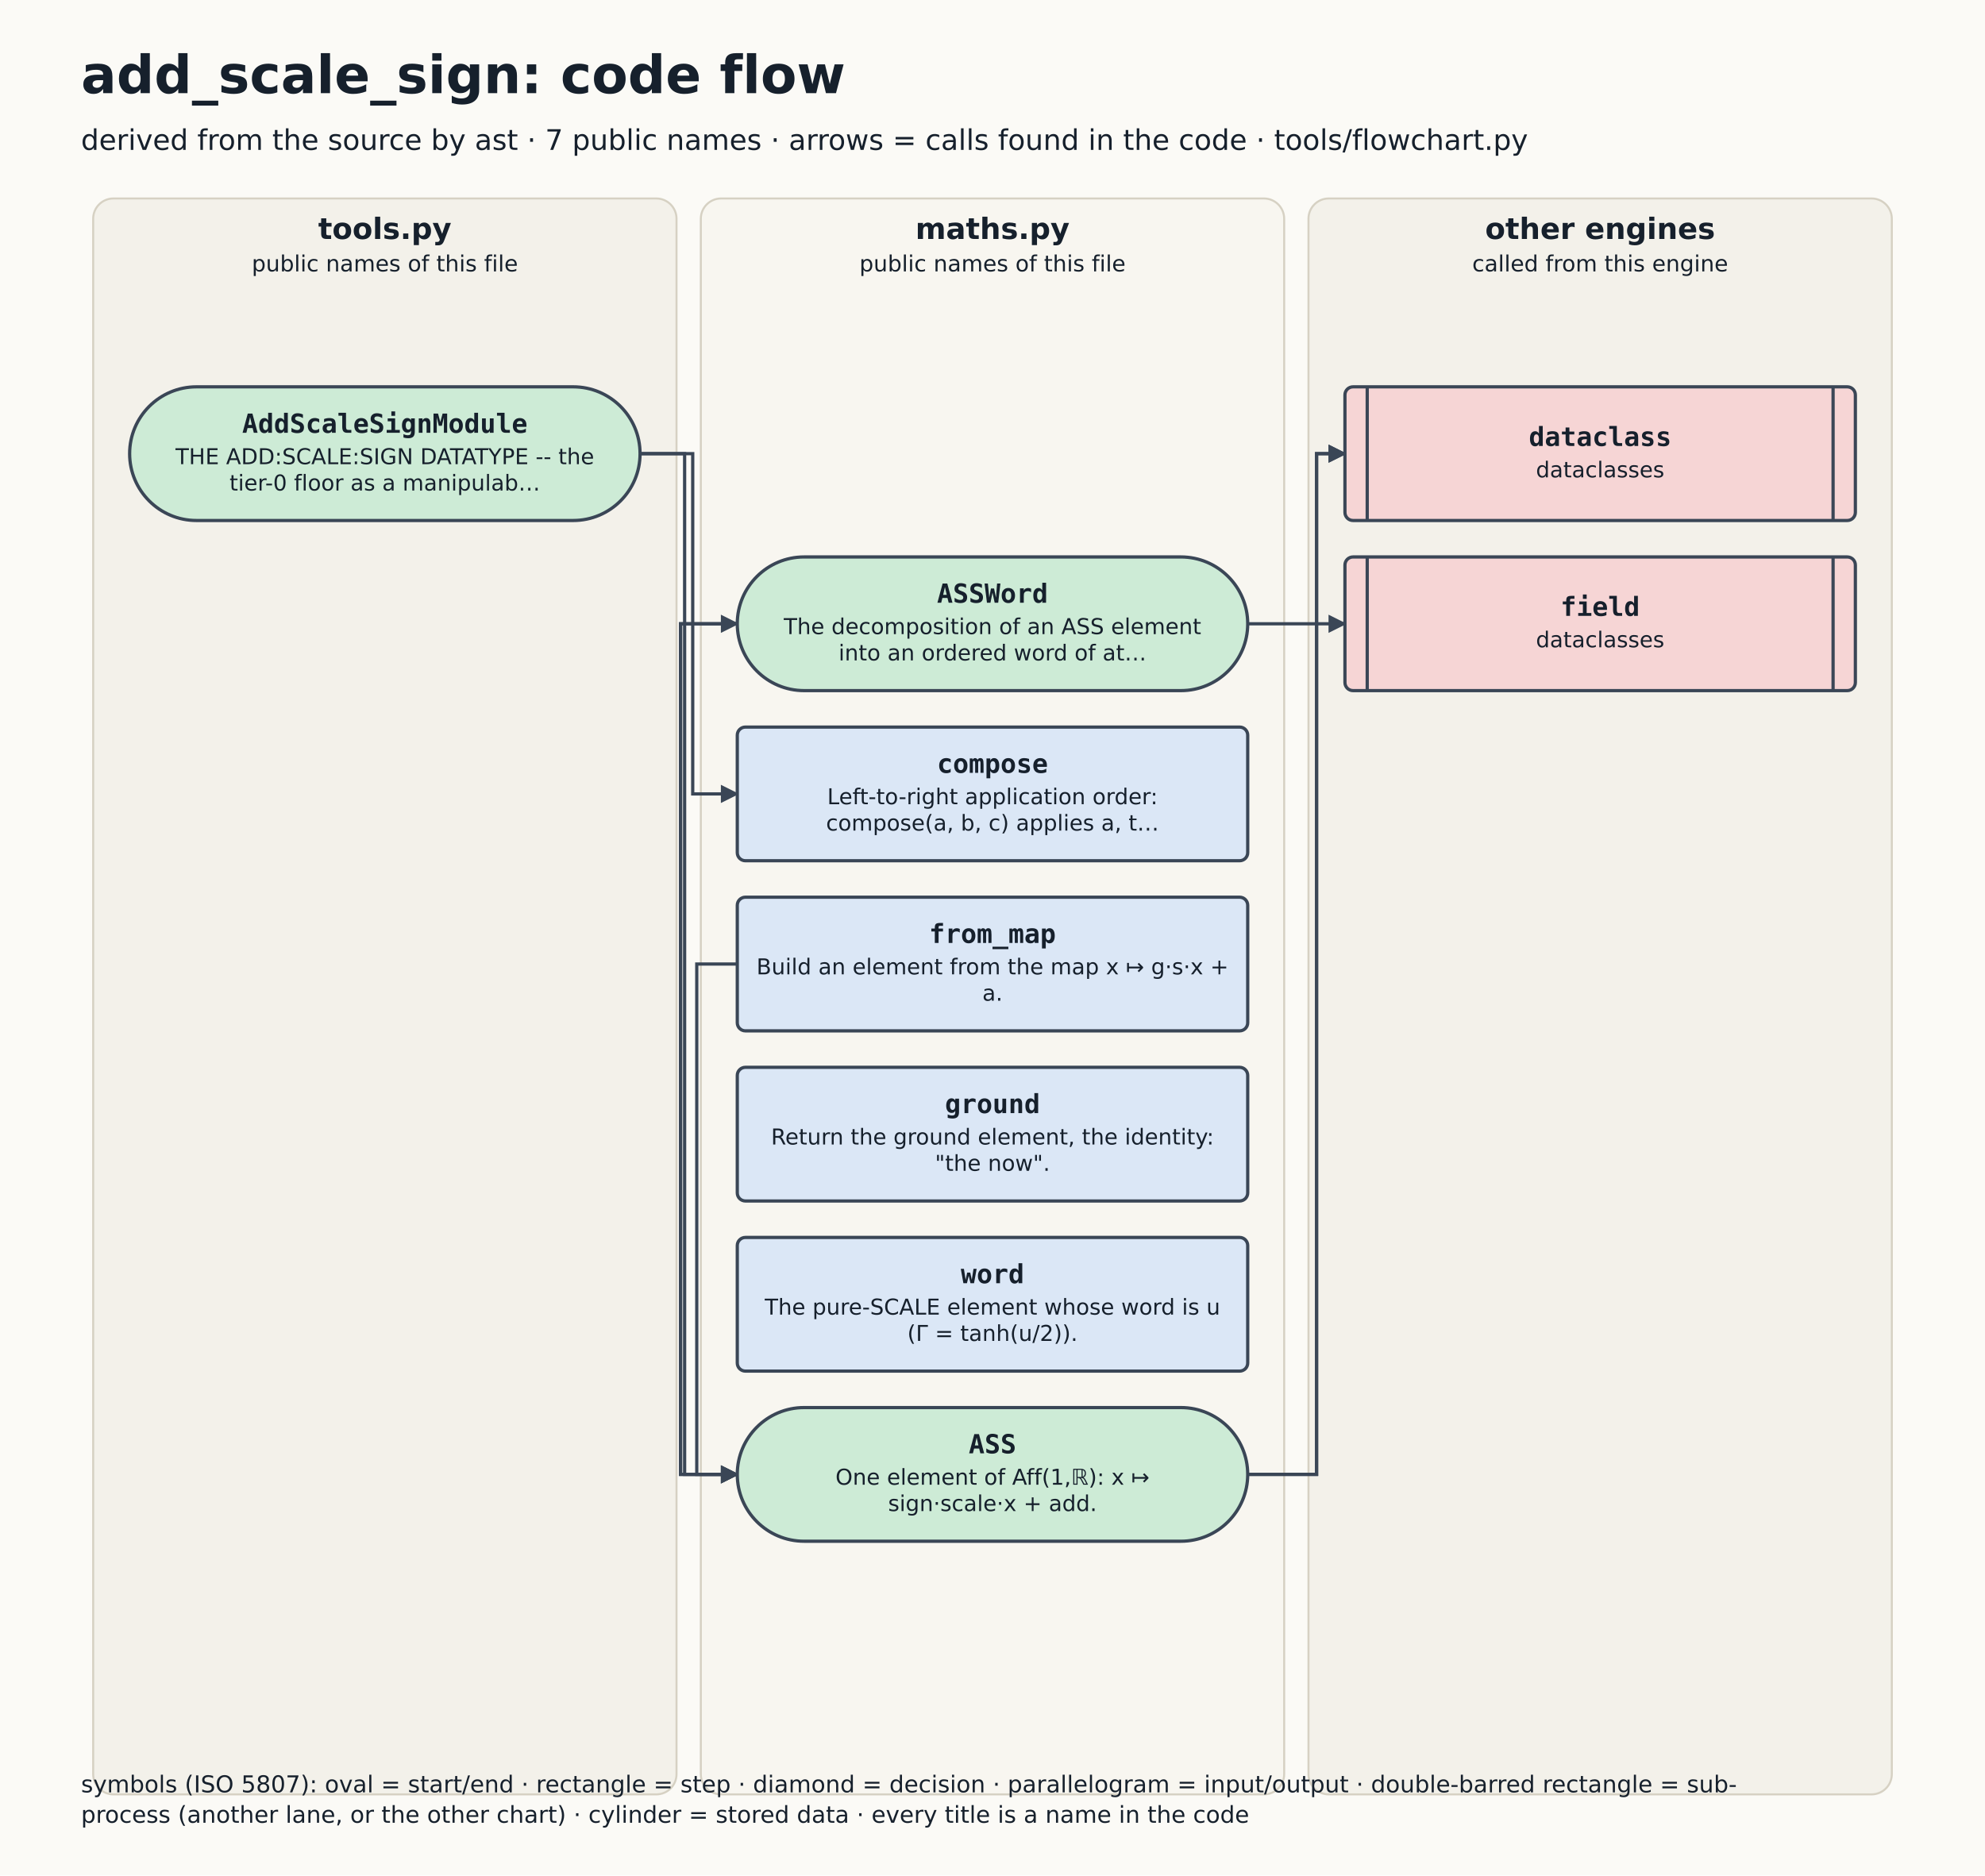
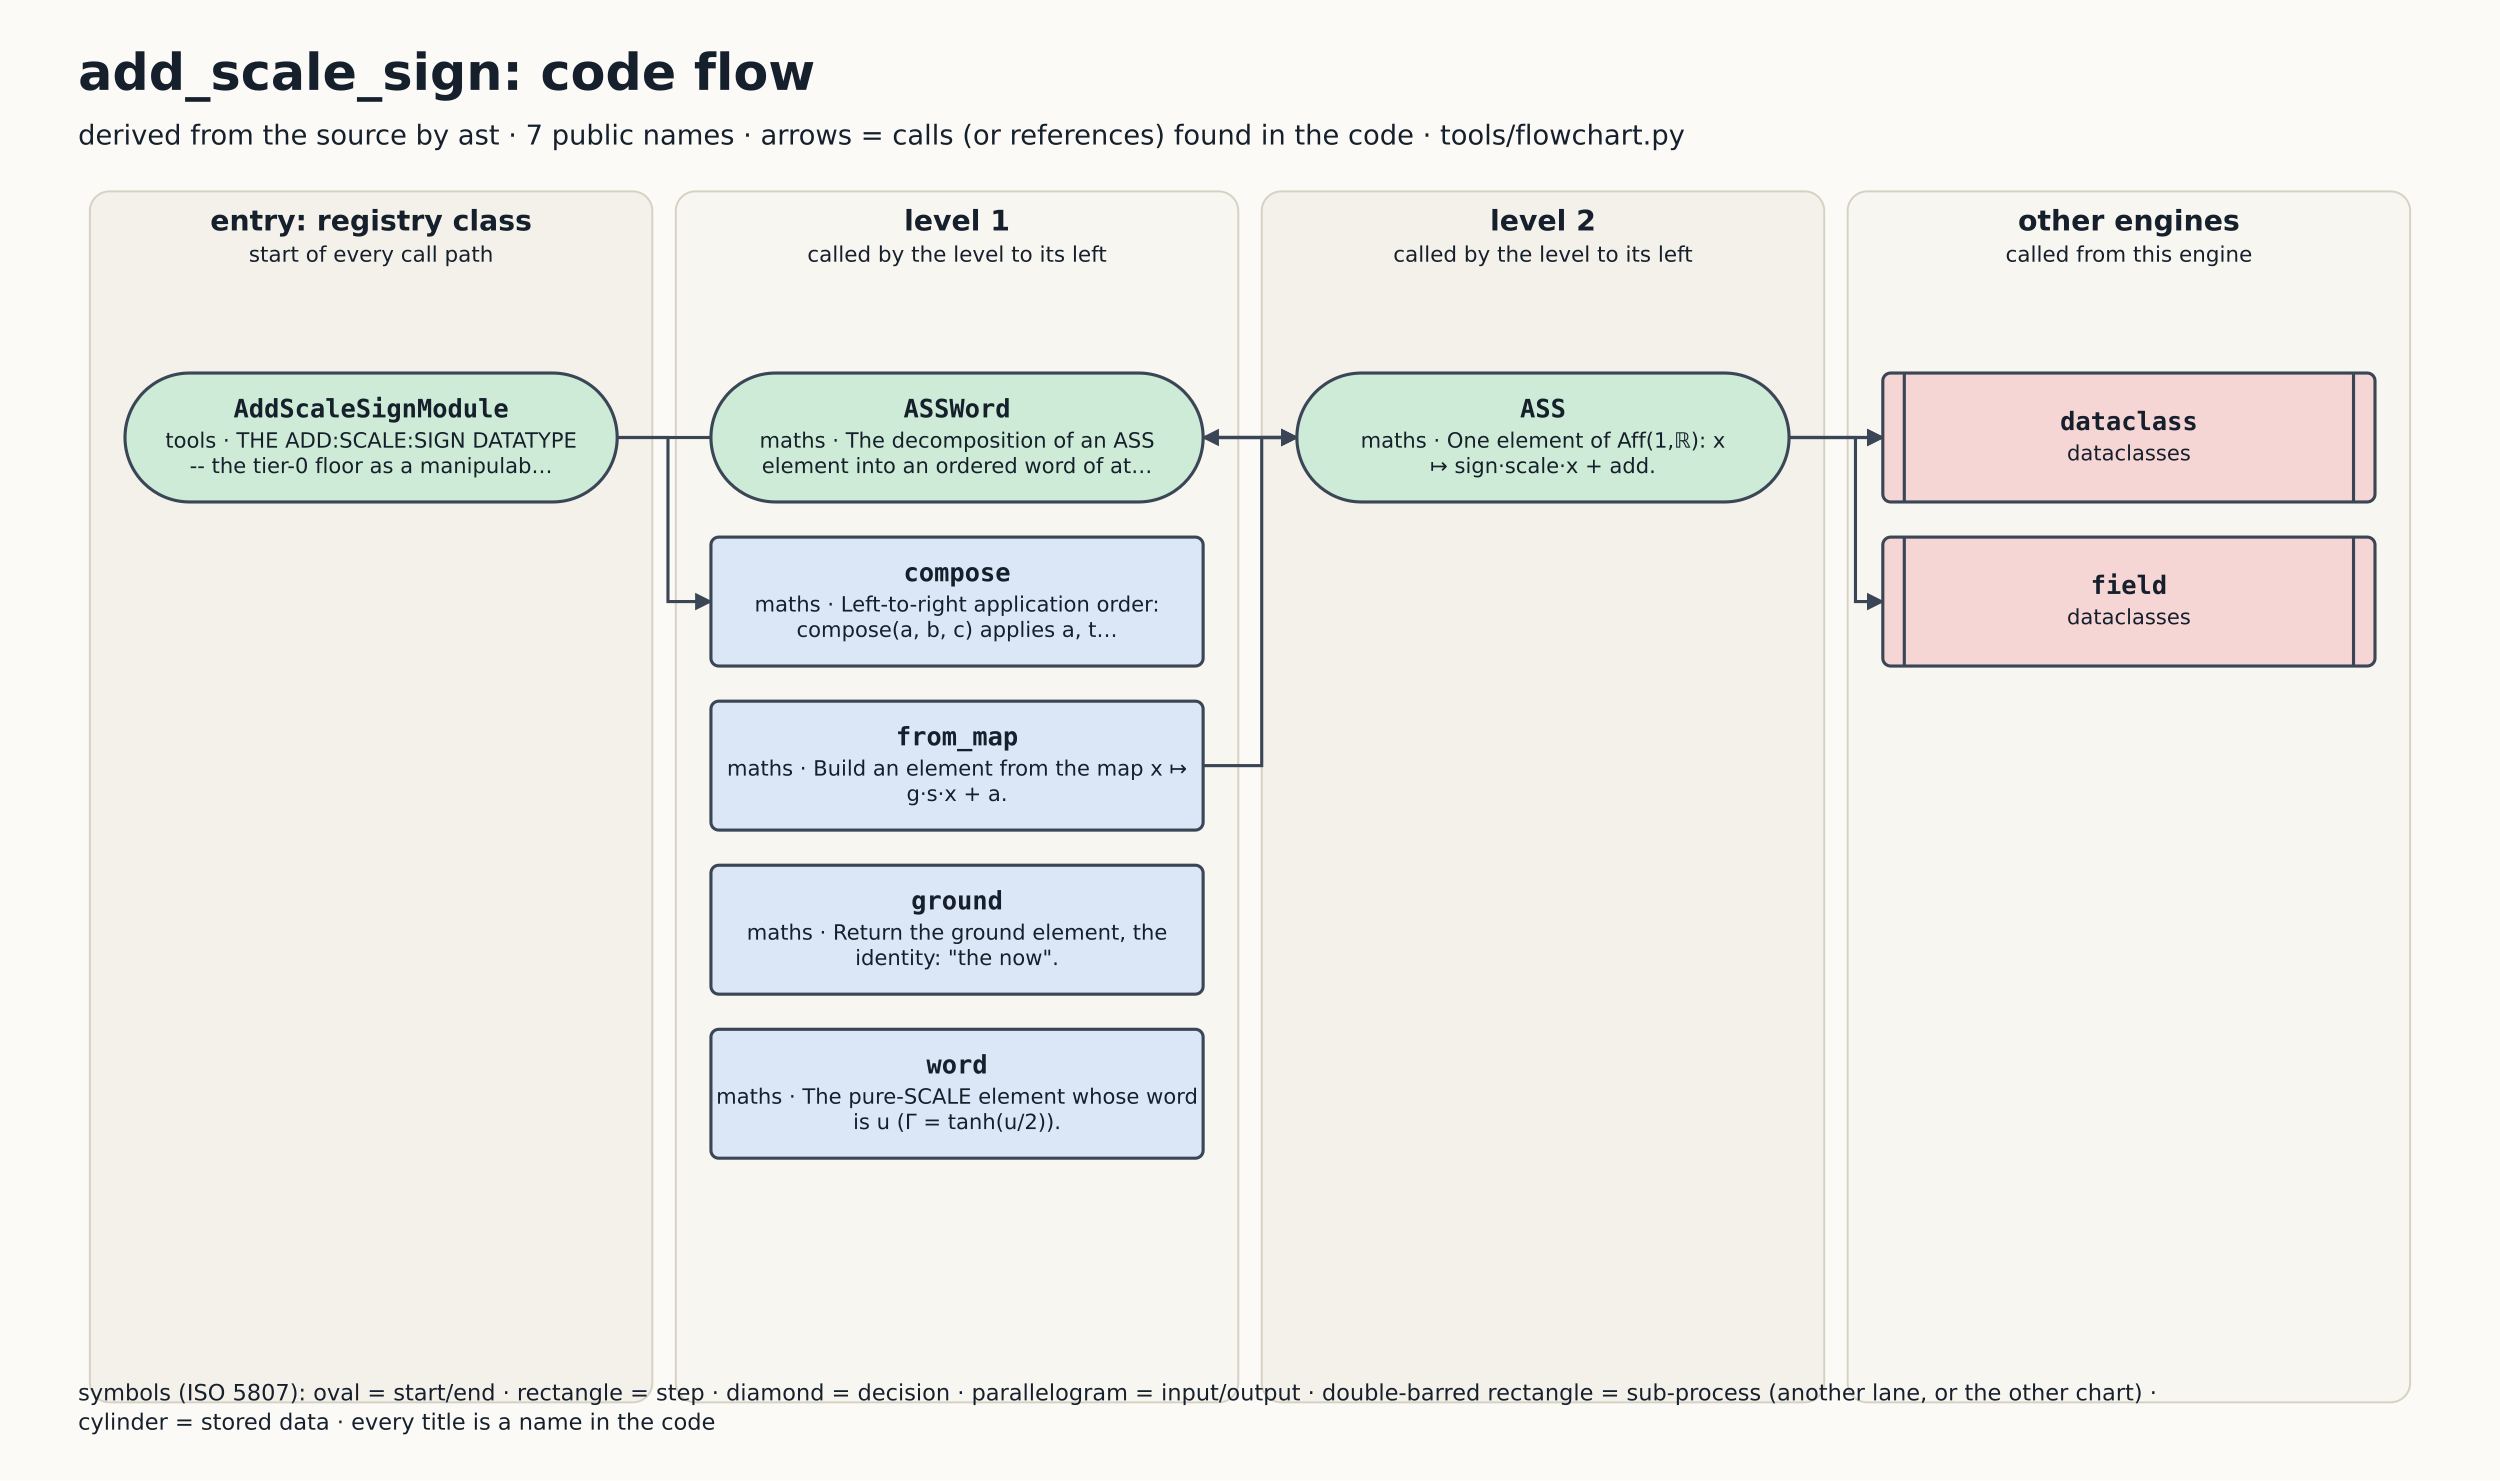
- <svg xmlns="http://www.w3.org/2000/svg" width="980" height="926" viewBox="0 0 980 926" font-family="DejaVu Sans, Verdana, sans-serif">
+ <svg xmlns="http://www.w3.org/2000/svg" width="1280" height="758" viewBox="0 0 1280 758" font-family="DejaVu Sans, Verdana, sans-serif">
  <defs>
    <marker id="ah" viewBox="0 0 10 10" refX="9" refY="5" markerWidth="9" markerHeight="9" markerUnits="userSpaceOnUse" orient="auto-start-reverse">
      <path d="M0,0 L10,5 L0,10 z" fill="#3a4656" />
    </marker>
  </defs>
-   <rect width="980" height="926" fill="#fbfaf6" />
+   <rect width="1280" height="758" fill="#fbfaf6" />
  <text x="40" y="46" font-size="26" font-weight="700" fill="#16202c">add_scale_sign: code flow</text>
-   <text x="40" y="74" font-size="14" fill="#16202c">derived from the source by ast · 7 public names · arrows = calls found in the code · tools/flowchart.py</text>
-   <rect x="46" y="98" width="288" height="788" rx="10" fill="#f3f1ea" stroke="#d6d1c3" />
-   <text x="190.0" y="118" font-size="14.5" font-weight="700" fill="#16202c" text-anchor="middle">tools.py</text>
-   <text x="190.0" y="134" font-size="11" fill="#16202c" text-anchor="middle">public names of this file</text>
-   <rect x="346" y="98" width="288" height="788" rx="10" fill="#f8f6f0" stroke="#d6d1c3" />
-   <text x="490.0" y="118" font-size="14.5" font-weight="700" fill="#16202c" text-anchor="middle">maths.py</text>
-   <text x="490.0" y="134" font-size="11" fill="#16202c" text-anchor="middle">public names of this file</text>
-   <rect x="646" y="98" width="288" height="788" rx="10" fill="#f3f1ea" stroke="#d6d1c3" />
-   <text x="790.0" y="118" font-size="14.5" font-weight="700" fill="#16202c" text-anchor="middle">other engines</text>
-   <text x="790.0" y="134" font-size="11" fill="#16202c" text-anchor="middle">called from this engine</text>
-   <path d="M616.0,728.0 L650.0,728.0 L650.0,224.0 L664.0,224.0" fill="none" stroke="#3a4656" stroke-width="1.6" marker-end="url(#ah)" />
-   <path d="M616.0,728.0 L650.0,728.0 L650.0,308.0 L664.0,308.0" fill="none" stroke="#3a4656" stroke-width="1.6" marker-end="url(#ah)" />
-   <path d="M364.0,728.0 L336.0,728.0 L336.0,308.0 L364.0,308.0" fill="none" stroke="#3a4656" stroke-width="1.6" marker-end="url(#ah)" />
-   <path d="M616.0,308.0 L650.0,308.0 L650.0,224.0 L664.0,224.0" fill="none" stroke="#3a4656" stroke-width="1.6" marker-end="url(#ah)" />
-   <path d="M364.0,308.0 L336.0,308.0 L336.0,728.0 L364.0,728.0" fill="none" stroke="#3a4656" stroke-width="1.6" marker-end="url(#ah)" />
-   <path d="M364.0,476.0 L344.0,476.0 L344.0,728.0 L364.0,728.0" fill="none" stroke="#3a4656" stroke-width="1.6" marker-end="url(#ah)" />
-   <path d="M316.0,224.0 L338.0,224.0 L338.0,728.0 L364.0,728.0" fill="none" stroke="#3a4656" stroke-width="1.6" marker-end="url(#ah)" />
-   <path d="M316.0,224.0 L342.0,224.0 L342.0,392.0 L364.0,392.0" fill="none" stroke="#3a4656" stroke-width="1.6" marker-end="url(#ah)" />
+   <text x="40" y="74" font-size="14" fill="#16202c">derived from the source by ast · 7 public names · arrows = calls (or references) found in the code · tools/flowchart.py</text>
+   <rect x="46" y="98" width="288" height="620" rx="10" fill="#f3f1ea" stroke="#d6d1c3" />
+   <text x="190.0" y="118" font-size="14.5" font-weight="700" fill="#16202c" text-anchor="middle">entry: registry class</text>
+   <text x="190.0" y="134" font-size="11" fill="#16202c" text-anchor="middle">start of every call path</text>
+   <rect x="346" y="98" width="288" height="620" rx="10" fill="#f8f6f0" stroke="#d6d1c3" />
+   <text x="490.0" y="118" font-size="14.5" font-weight="700" fill="#16202c" text-anchor="middle">level 1</text>
+   <text x="490.0" y="134" font-size="11" fill="#16202c" text-anchor="middle">called by the level to its left</text>
+   <rect x="646" y="98" width="288" height="620" rx="10" fill="#f3f1ea" stroke="#d6d1c3" />
+   <text x="790.0" y="118" font-size="14.5" font-weight="700" fill="#16202c" text-anchor="middle">level 2</text>
+   <text x="790.0" y="134" font-size="11" fill="#16202c" text-anchor="middle">called by the level to its left</text>
+   <rect x="946" y="98" width="288" height="620" rx="10" fill="#f8f6f0" stroke="#d6d1c3" />
+   <text x="1090.0" y="118" font-size="14.5" font-weight="700" fill="#16202c" text-anchor="middle">other engines</text>
+   <text x="1090.0" y="134" font-size="11" fill="#16202c" text-anchor="middle">called from this engine</text>
+   <path d="M916.0,224.0 L938.0,224.0 L938.0,224.0 L964.0,224.0" fill="none" stroke="#3a4656" stroke-width="1.6" marker-end="url(#ah)" />
+   <path d="M916.0,224.0 L950.0,224.0 L950.0,308.0 L964.0,308.0" fill="none" stroke="#3a4656" stroke-width="1.6" marker-end="url(#ah)" />
+   <path d="M664.0,224.0 L630.0,224.0 L630.0,224.0 L616.0,224.0" fill="none" stroke="#3a4656" stroke-width="1.6" marker-end="url(#ah)" />
+   <path d="M616.0,224.0 L950.0,224.0 L950.0,224.0 L964.0,224.0" fill="none" stroke="#3a4656" stroke-width="1.6" marker-end="url(#ah)" />
+   <path d="M616.0,224.0 L650.0,224.0 L650.0,224.0 L664.0,224.0" fill="none" stroke="#3a4656" stroke-width="1.6" marker-end="url(#ah)" />
+   <path d="M616.0,392.0 L646.0,392.0 L646.0,224.0 L664.0,224.0" fill="none" stroke="#3a4656" stroke-width="1.6" marker-end="url(#ah)" />
+   <path d="M316.0,224.0 L650.0,224.0 L650.0,224.0 L664.0,224.0" fill="none" stroke="#3a4656" stroke-width="1.6" marker-end="url(#ah)" />
+   <path d="M316.0,224.0 L342.0,224.0 L342.0,308.0 L364.0,308.0" fill="none" stroke="#3a4656" stroke-width="1.6" marker-end="url(#ah)" />
  <rect x="64.0" y="191.0" width="252" height="66" rx="33.0" fill="#cdebd6" stroke="#3a4656" stroke-width="1.6" />
  <text x="190.0" y="213.7" font-size="13.0" font-weight="700" fill="#16202c" text-anchor="middle" font-family="DejaVu Sans Mono, monospace">AddScaleSignModule</text>
-   <text x="190.0" y="229.2" font-size="10.8" fill="#16202c" text-anchor="middle">THE ADD:SCALE:SIGN DATATYPE -- the</text>
-   <text x="190.0" y="242.2" font-size="10.8" fill="#16202c" text-anchor="middle">tier-0 floor as a manipulab…</text>
-   <rect x="364.0" y="275.0" width="252" height="66" rx="33.0" fill="#cdebd6" stroke="#3a4656" stroke-width="1.6" />
-   <text x="490.0" y="297.6" font-size="13.0" font-weight="700" fill="#16202c" text-anchor="middle" font-family="DejaVu Sans Mono, monospace">ASSWord</text>
-   <text x="490.0" y="313.1" font-size="10.8" fill="#16202c" text-anchor="middle">The decomposition of an ASS element</text>
-   <text x="490.0" y="326.1" font-size="10.8" fill="#16202c" text-anchor="middle">into an ordered word of at…</text>
+   <text x="190.0" y="229.2" font-size="10.8" fill="#16202c" text-anchor="middle">tools · THE ADD:SCALE:SIGN DATATYPE</text>
+   <text x="190.0" y="242.2" font-size="10.8" fill="#16202c" text-anchor="middle">-- the tier-0 floor as a manipulab…</text>
+   <rect x="364.0" y="191.0" width="252" height="66" rx="33.0" fill="#cdebd6" stroke="#3a4656" stroke-width="1.6" />
+   <text x="490.0" y="213.7" font-size="13.0" font-weight="700" fill="#16202c" text-anchor="middle" font-family="DejaVu Sans Mono, monospace">ASSWord</text>
+   <text x="490.0" y="229.2" font-size="10.8" fill="#16202c" text-anchor="middle">maths · The decomposition of an ASS</text>
+   <text x="490.0" y="242.2" font-size="10.8" fill="#16202c" text-anchor="middle">element into an ordered word of at…</text>
+   <rect x="364.0" y="275.0" width="252" height="66" rx="4" fill="#dbe7f6" stroke="#3a4656" stroke-width="1.6" />
+   <text x="490.0" y="297.6" font-size="13.0" font-weight="700" fill="#16202c" text-anchor="middle" font-family="DejaVu Sans Mono, monospace">compose</text>
+   <text x="490.0" y="313.1" font-size="10.8" fill="#16202c" text-anchor="middle">maths · Left-to-right application order:</text>
+   <text x="490.0" y="326.1" font-size="10.8" fill="#16202c" text-anchor="middle">compose(a, b, c) applies a, t…</text>
  <rect x="364.0" y="359.0" width="252" height="66" rx="4" fill="#dbe7f6" stroke="#3a4656" stroke-width="1.6" />
-   <text x="490.0" y="381.6" font-size="13.0" font-weight="700" fill="#16202c" text-anchor="middle" font-family="DejaVu Sans Mono, monospace">compose</text>
-   <text x="490.0" y="397.1" font-size="10.8" fill="#16202c" text-anchor="middle">Left-to-right application order:</text>
-   <text x="490.0" y="410.1" font-size="10.8" fill="#16202c" text-anchor="middle">compose(a, b, c) applies a, t…</text>
+   <text x="490.0" y="381.6" font-size="13.0" font-weight="700" fill="#16202c" text-anchor="middle" font-family="DejaVu Sans Mono, monospace">from_map</text>
+   <text x="490.0" y="397.1" font-size="10.8" fill="#16202c" text-anchor="middle">maths · Build an element from the map x ↦</text>
+   <text x="490.0" y="410.1" font-size="10.8" fill="#16202c" text-anchor="middle">g·s·x + a.</text>
  <rect x="364.0" y="443.0" width="252" height="66" rx="4" fill="#dbe7f6" stroke="#3a4656" stroke-width="1.6" />
-   <text x="490.0" y="465.6" font-size="13.0" font-weight="700" fill="#16202c" text-anchor="middle" font-family="DejaVu Sans Mono, monospace">from_map</text>
-   <text x="490.0" y="481.1" font-size="10.8" fill="#16202c" text-anchor="middle">Build an element from the map x ↦ g·s·x +</text>
-   <text x="490.0" y="494.1" font-size="10.8" fill="#16202c" text-anchor="middle">a.</text>
+   <text x="490.0" y="465.6" font-size="13.0" font-weight="700" fill="#16202c" text-anchor="middle" font-family="DejaVu Sans Mono, monospace">ground</text>
+   <text x="490.0" y="481.1" font-size="10.8" fill="#16202c" text-anchor="middle">maths · Return the ground element, the</text>
+   <text x="490.0" y="494.1" font-size="10.8" fill="#16202c" text-anchor="middle">identity: "the now".</text>
  <rect x="364.0" y="527.0" width="252" height="66" rx="4" fill="#dbe7f6" stroke="#3a4656" stroke-width="1.6" />
-   <text x="490.0" y="549.6" font-size="13.0" font-weight="700" fill="#16202c" text-anchor="middle" font-family="DejaVu Sans Mono, monospace">ground</text>
-   <text x="490.0" y="565.1" font-size="10.8" fill="#16202c" text-anchor="middle">Return the ground element, the identity:</text>
-   <text x="490.0" y="578.1" font-size="10.8" fill="#16202c" text-anchor="middle">"the now".</text>
-   <rect x="364.0" y="611.0" width="252" height="66" rx="4" fill="#dbe7f6" stroke="#3a4656" stroke-width="1.6" />
-   <text x="490.0" y="633.6" font-size="13.0" font-weight="700" fill="#16202c" text-anchor="middle" font-family="DejaVu Sans Mono, monospace">word</text>
-   <text x="490.0" y="649.1" font-size="10.8" fill="#16202c" text-anchor="middle">The pure-SCALE element whose word is u</text>
-   <text x="490.0" y="662.1" font-size="10.8" fill="#16202c" text-anchor="middle">(Γ = tanh(u/2)).</text>
-   <rect x="364.0" y="695.0" width="252" height="66" rx="33.0" fill="#cdebd6" stroke="#3a4656" stroke-width="1.6" />
-   <text x="490.0" y="717.6" font-size="13.0" font-weight="700" fill="#16202c" text-anchor="middle" font-family="DejaVu Sans Mono, monospace">ASS</text>
-   <text x="490.0" y="733.1" font-size="10.8" fill="#16202c" text-anchor="middle">One element of Aff(1,ℝ):  x ↦</text>
-   <text x="490.0" y="746.1" font-size="10.8" fill="#16202c" text-anchor="middle">sign·scale·x + add.</text>
-   <rect x="664.0" y="191.0" width="252" height="66" rx="4" fill="#f6d5d5" stroke="#3a4656" stroke-width="1.6" />
-   <line x1="675.0" y1="191.0" x2="675.0" y2="257.0" stroke="#3a4656" stroke-width="1.6" />
-   <line x1="905.0" y1="191.0" x2="905.0" y2="257.0" stroke="#3a4656" stroke-width="1.6" />
-   <text x="790.0" y="220.2" font-size="13.0" font-weight="700" fill="#16202c" text-anchor="middle" font-family="DejaVu Sans Mono, monospace">dataclass</text>
-   <text x="790.0" y="235.7" font-size="10.8" fill="#16202c" text-anchor="middle">dataclasses</text>
-   <rect x="664.0" y="275.0" width="252" height="66" rx="4" fill="#f6d5d5" stroke="#3a4656" stroke-width="1.6" />
-   <line x1="675.0" y1="275.0" x2="675.0" y2="341.0" stroke="#3a4656" stroke-width="1.6" />
-   <line x1="905.0" y1="275.0" x2="905.0" y2="341.0" stroke="#3a4656" stroke-width="1.6" />
-   <text x="790.0" y="304.1" font-size="13.0" font-weight="700" fill="#16202c" text-anchor="middle" font-family="DejaVu Sans Mono, monospace">field</text>
-   <text x="790.0" y="319.6" font-size="10.8" fill="#16202c" text-anchor="middle">dataclasses</text>
-   <text x="40" y="885" font-size="11.5" fill="#16202c">symbols (ISO 5807): oval = start/end · rectangle = step · diamond = decision · parallelogram = input/output · double-barred rectangle = sub-</text>
-   <text x="40" y="900" font-size="11.5" fill="#16202c">process (another lane, or the other chart) · cylinder = stored data · every title is a name in the code</text>
+   <text x="490.0" y="549.6" font-size="13.0" font-weight="700" fill="#16202c" text-anchor="middle" font-family="DejaVu Sans Mono, monospace">word</text>
+   <text x="490.0" y="565.1" font-size="10.8" fill="#16202c" text-anchor="middle">maths · The pure-SCALE element whose word</text>
+   <text x="490.0" y="578.1" font-size="10.8" fill="#16202c" text-anchor="middle">is u  (Γ = tanh(u/2)).</text>
+   <rect x="664.0" y="191.0" width="252" height="66" rx="33.0" fill="#cdebd6" stroke="#3a4656" stroke-width="1.6" />
+   <text x="790.0" y="213.7" font-size="13.0" font-weight="700" fill="#16202c" text-anchor="middle" font-family="DejaVu Sans Mono, monospace">ASS</text>
+   <text x="790.0" y="229.2" font-size="10.8" fill="#16202c" text-anchor="middle">maths · One element of Aff(1,ℝ):  x</text>
+   <text x="790.0" y="242.2" font-size="10.8" fill="#16202c" text-anchor="middle">↦ sign·scale·x + add.</text>
+   <rect x="964.0" y="191.0" width="252" height="66" rx="4" fill="#f6d5d5" stroke="#3a4656" stroke-width="1.6" />
+   <line x1="975.0" y1="191.0" x2="975.0" y2="257.0" stroke="#3a4656" stroke-width="1.6" />
+   <line x1="1205.0" y1="191.0" x2="1205.0" y2="257.0" stroke="#3a4656" stroke-width="1.6" />
+   <text x="1090.0" y="220.2" font-size="13.0" font-weight="700" fill="#16202c" text-anchor="middle" font-family="DejaVu Sans Mono, monospace">dataclass</text>
+   <text x="1090.0" y="235.7" font-size="10.8" fill="#16202c" text-anchor="middle">dataclasses</text>
+   <rect x="964.0" y="275.0" width="252" height="66" rx="4" fill="#f6d5d5" stroke="#3a4656" stroke-width="1.6" />
+   <line x1="975.0" y1="275.0" x2="975.0" y2="341.0" stroke="#3a4656" stroke-width="1.6" />
+   <line x1="1205.0" y1="275.0" x2="1205.0" y2="341.0" stroke="#3a4656" stroke-width="1.6" />
+   <text x="1090.0" y="304.1" font-size="13.0" font-weight="700" fill="#16202c" text-anchor="middle" font-family="DejaVu Sans Mono, monospace">field</text>
+   <text x="1090.0" y="319.6" font-size="10.8" fill="#16202c" text-anchor="middle">dataclasses</text>
+   <text x="40" y="717" font-size="11.5" fill="#16202c">symbols (ISO 5807): oval = start/end · rectangle = step · diamond = decision · parallelogram = input/output · double-barred rectangle = sub-process (another lane, or the other chart) ·</text>
+   <text x="40" y="732" font-size="11.5" fill="#16202c">cylinder = stored data · every title is a name in the code</text>
</svg>
